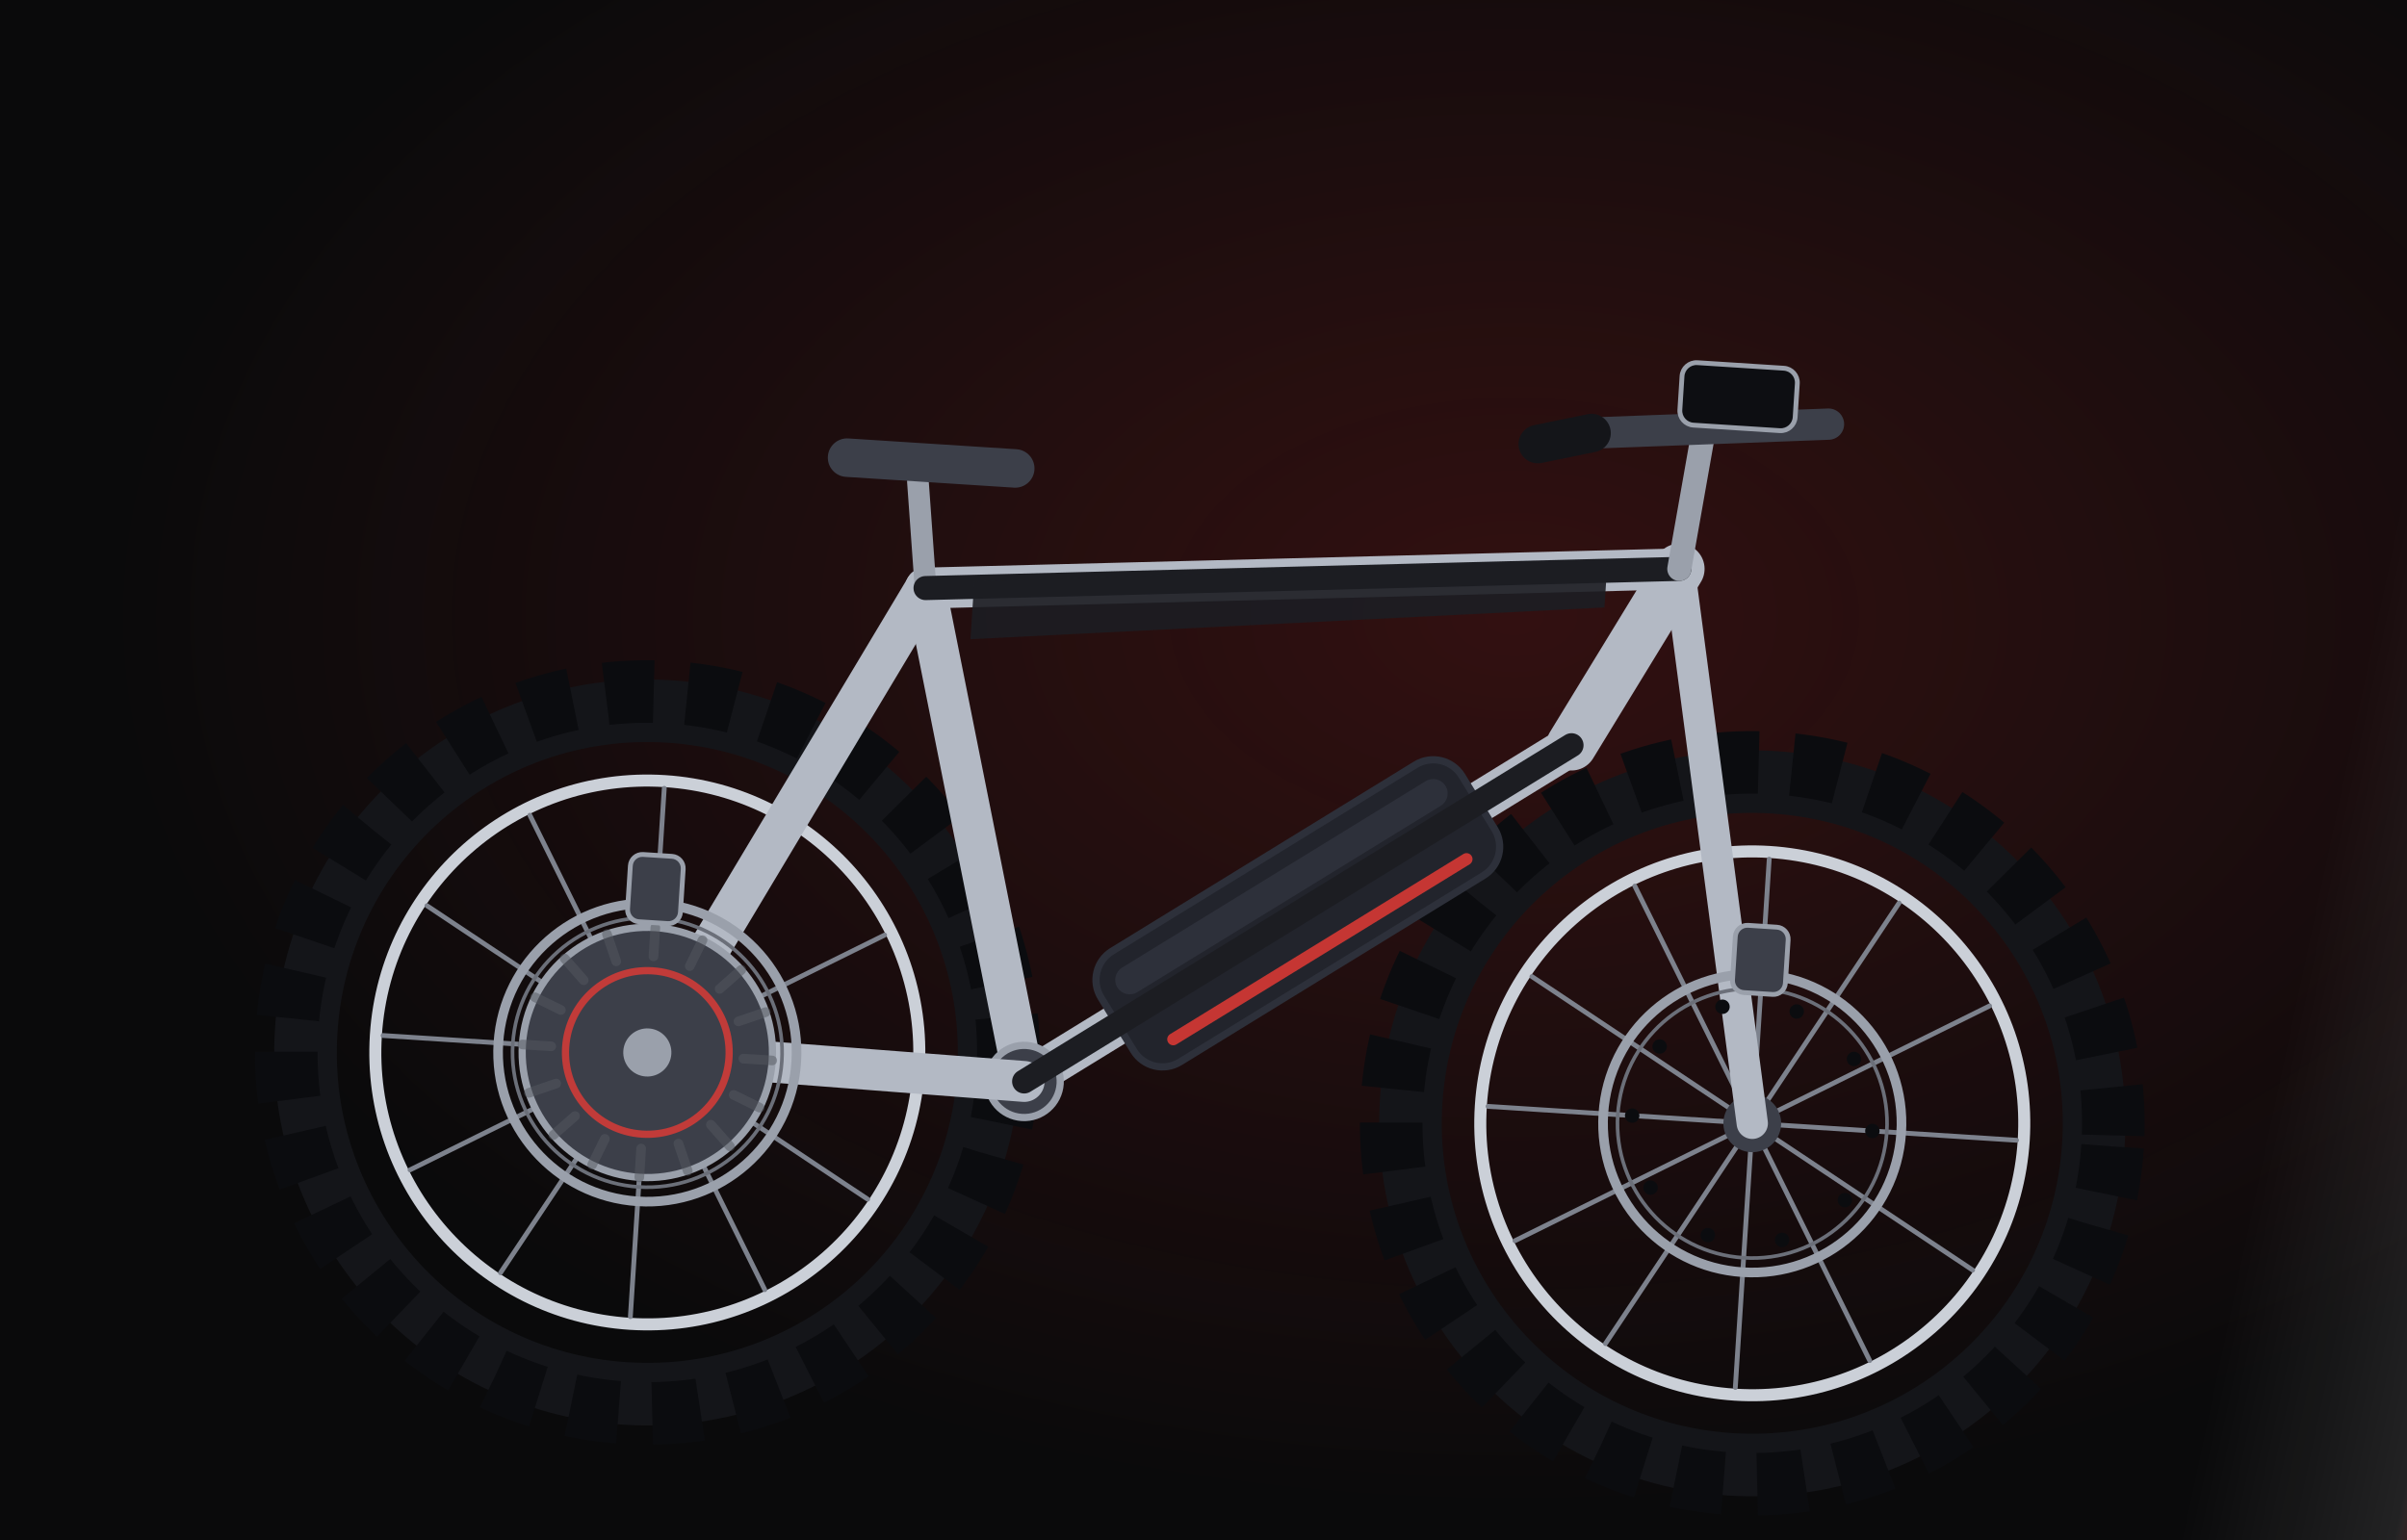
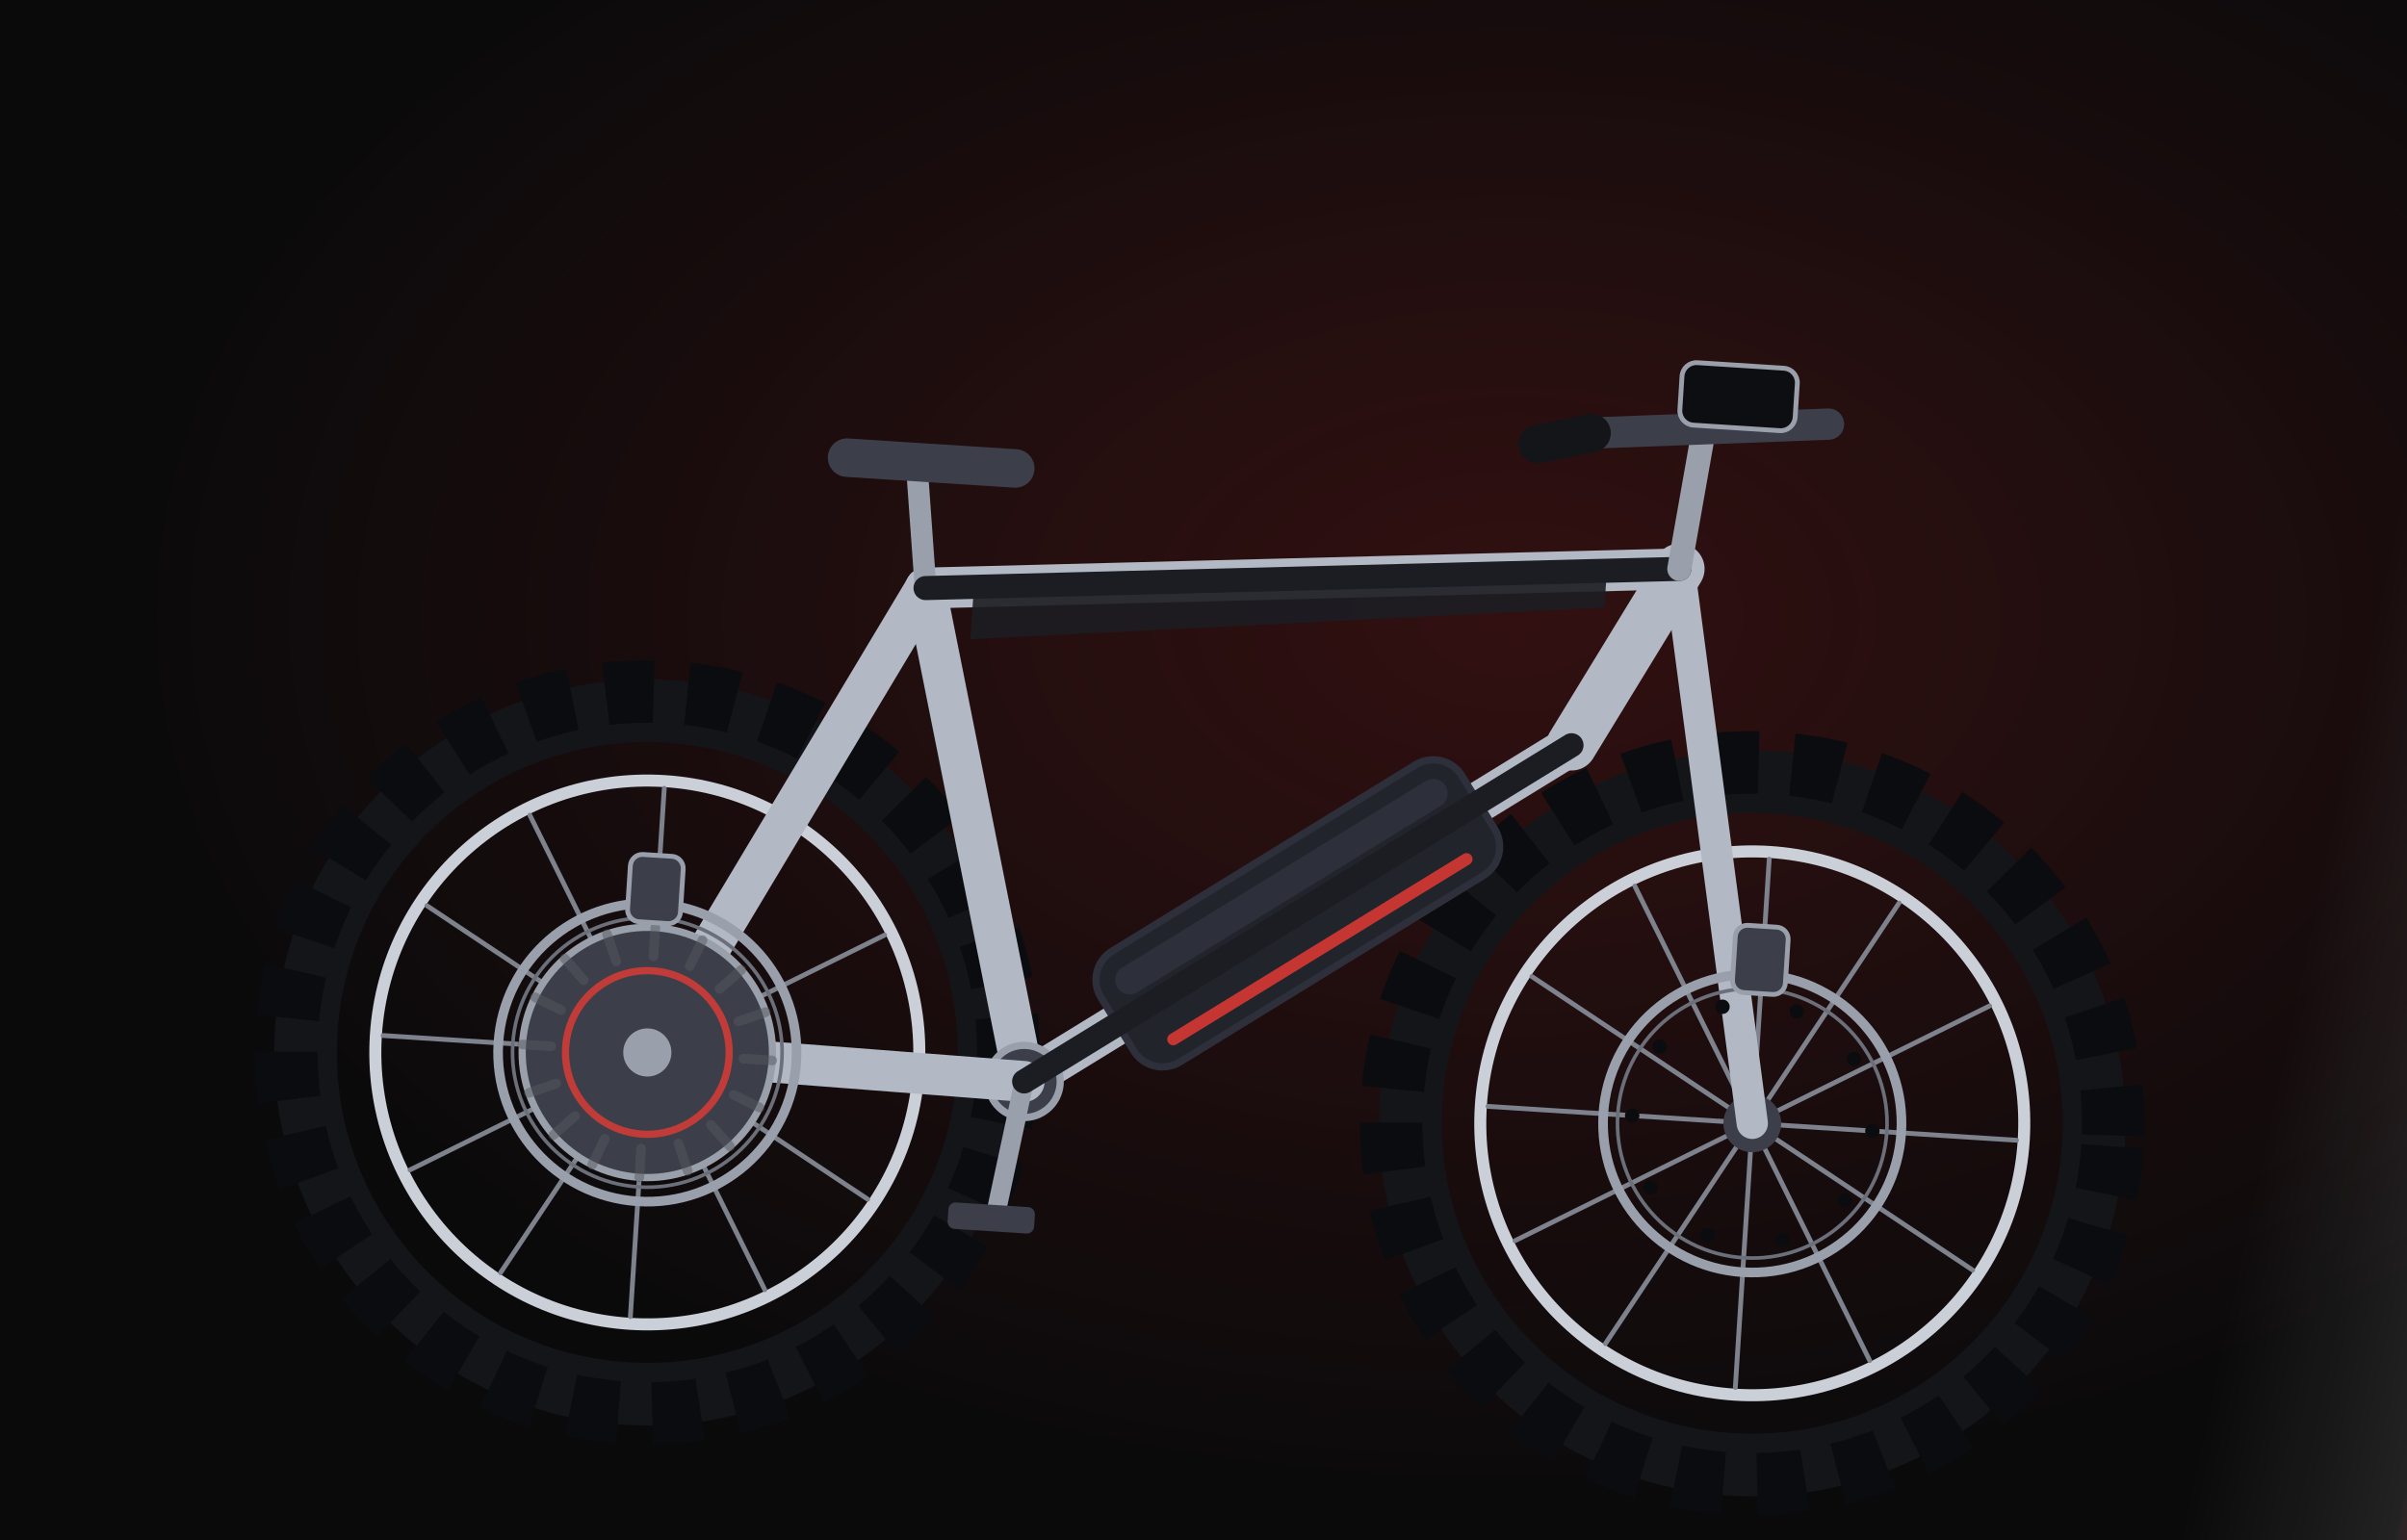
<svg xmlns="http://www.w3.org/2000/svg" viewBox="0 0 1000 640" width="1000" height="640">
  <defs>
    <radialGradient id="glow" cx="62.8%" cy="40%" r="58%">
      <stop offset="0%" stop-color="#d42a28" stop-opacity="0.20" />
      <stop offset="100%" stop-color="#d42a28" stop-opacity="0" />
    </radialGradient>
    <linearGradient id="sweep" x1="0" y1="0" x2="1" y2="0">
      <stop offset="0%" stop-color="#ffffff" stop-opacity="0" />
      <stop offset="50%" stop-color="#ffffff" stop-opacity="0.10" />
      <stop offset="55%" stop-color="#d42a28" stop-opacity="0.25" />
      <stop offset="100%" stop-color="#d42a28" stop-opacity="0" />
    </linearGradient>
  </defs>
  <rect width="1000" height="640" fill="#0a0a0b" />
  <rect width="1000" height="640" fill="url(#glow)" />
  <g transform="translate(500 350) rotate(3.67) scale(1.000) translate(-500 -350)">
    <g opacity="1.000" transform="translate(0 0.0)" />
    <g opacity="1.000" transform="translate(0 0.0)">
      <circle cx="275" cy="452" r="142" fill="none" stroke="#141519" stroke-width="26" />
      <circle cx="275" cy="452" r="113" fill="none" stroke="#cbd0d8" stroke-width="5" />
      <line x1="275" y1="452" x2="385" y2="452" stroke="#7d828d" stroke-width="2" stroke-linecap="round" />
      <line x1="275" y1="452" x2="370.263" y2="507" stroke="#7d828d" stroke-width="2" stroke-linecap="round" />
      <line x1="275" y1="452" x2="330" y2="547.263" stroke="#7d828d" stroke-width="2" stroke-linecap="round" />
      <line x1="275" y1="452" x2="275" y2="562" stroke="#7d828d" stroke-width="2" stroke-linecap="round" />
      <line x1="275" y1="452" x2="220" y2="547.263" stroke="#7d828d" stroke-width="2" stroke-linecap="round" />
      <line x1="275" y1="452" x2="179.737" y2="507" stroke="#7d828d" stroke-width="2" stroke-linecap="round" />
      <line x1="275" y1="452" x2="165" y2="452" stroke="#7d828d" stroke-width="2" stroke-linecap="round" />
      <line x1="275" y1="452" x2="179.737" y2="397" stroke="#7d828d" stroke-width="2" stroke-linecap="round" />
      <line x1="275" y1="452" x2="220" y2="356.737" stroke="#7d828d" stroke-width="2" stroke-linecap="round" />
      <line x1="275" y1="452" x2="275" y2="342" stroke="#7d828d" stroke-width="2" stroke-linecap="round" />
      <line x1="275" y1="452" x2="330" y2="356.737" stroke="#7d828d" stroke-width="2" stroke-linecap="round" />
      <line x1="275" y1="452" x2="370.263" y2="397" stroke="#7d828d" stroke-width="2" stroke-linecap="round" />
      <circle cx="275" cy="452" r="12" fill="#3c3f49" />
      <circle cx="735" cy="452" r="142" fill="none" stroke="#141519" stroke-width="26" />
      <circle cx="735" cy="452" r="113" fill="none" stroke="#cbd0d8" stroke-width="5" />
      <line x1="735" y1="452" x2="845" y2="452" stroke="#7d828d" stroke-width="2" stroke-linecap="round" />
      <line x1="735" y1="452" x2="830.263" y2="507" stroke="#7d828d" stroke-width="2" stroke-linecap="round" />
      <line x1="735" y1="452" x2="790" y2="547.263" stroke="#7d828d" stroke-width="2" stroke-linecap="round" />
      <line x1="735" y1="452" x2="735" y2="562" stroke="#7d828d" stroke-width="2" stroke-linecap="round" />
      <line x1="735" y1="452" x2="680" y2="547.263" stroke="#7d828d" stroke-width="2" stroke-linecap="round" />
      <line x1="735" y1="452" x2="639.737" y2="507" stroke="#7d828d" stroke-width="2" stroke-linecap="round" />
      <line x1="735" y1="452" x2="625" y2="452" stroke="#7d828d" stroke-width="2" stroke-linecap="round" />
      <line x1="735" y1="452" x2="639.737" y2="397" stroke="#7d828d" stroke-width="2" stroke-linecap="round" />
      <line x1="735" y1="452" x2="680" y2="356.737" stroke="#7d828d" stroke-width="2" stroke-linecap="round" />
      <line x1="735" y1="452" x2="735" y2="342" stroke="#7d828d" stroke-width="2" stroke-linecap="round" />
      <line x1="735" y1="452" x2="790" y2="356.737" stroke="#7d828d" stroke-width="2" stroke-linecap="round" />
      <line x1="735" y1="452" x2="830.263" y2="397" stroke="#7d828d" stroke-width="2" stroke-linecap="round" />
      <circle cx="735" cy="452" r="12" fill="#3c3f49" />
    </g>
    <g opacity="1.000" transform="translate(0 0.0)">
      <circle cx="275" cy="452" r="150" fill="none" stroke="#0b0c0f" stroke-width="26" stroke-dasharray="20 14" />
      <circle cx="735" cy="452" r="150" fill="none" stroke="#0b0c0f" stroke-width="26" stroke-dasharray="20 14" />
    </g>
    <g opacity="1.000" transform="translate(0 0.0)">
      <line x1="432" y1="454" x2="650" y2="300" stroke="#b3b9c4" stroke-width="17" stroke-linecap="round" />
      <line x1="378" y1="252" x2="690" y2="224" stroke="#b3b9c4" stroke-width="17" stroke-linecap="round" />
      <line x1="432" y1="454" x2="378" y2="252" stroke="#b3b9c4" stroke-width="17" stroke-linecap="round" />
      <line x1="650" y1="300" x2="690" y2="224" stroke="#b3b9c4" stroke-width="21" stroke-linecap="round" />
      <line x1="690" y1="224" x2="735" y2="452" stroke="#b3b9c4" stroke-width="13" stroke-linecap="round" />
      <circle cx="432" cy="454" r="15" fill="#3c3f49" stroke="#9aa0ab" stroke-width="3" />
      <line x1="432" y1="454" x2="275" y2="452" stroke="#b3b9c4" stroke-width="17" stroke-linecap="round" />
      <line x1="275" y1="452" x2="378" y2="252" stroke="#b3b9c4" stroke-width="17" stroke-linecap="round" />
    </g>
    <g opacity="1.000" transform="translate(0 0.0)">
      <line x1="378" y1="252" x2="372" y2="208" stroke="#9aa0ab" stroke-width="9" stroke-linecap="round" />
      <rect x="334" y="192" width="86" height="16" rx="8" fill="#3c3f49" />
    </g>
    <g opacity="1.000" transform="translate(0 0.0)">
      <circle cx="735" cy="452" r="62" fill="none" stroke="#9aa0ab" stroke-width="4" />
      <circle cx="735" cy="452" r="56" fill="none" stroke="#6b6f79" stroke-width="1.5" />
      <circle cx="785" cy="452" r="3" fill="#0b0c0f" />
      <circle cx="775.451" cy="481.389" r="3" fill="#0b0c0f" />
      <circle cx="750.451" cy="499.553" r="3" fill="#0b0c0f" />
      <circle cx="719.549" cy="499.553" r="3" fill="#0b0c0f" />
      <circle cx="694.549" cy="481.389" r="3" fill="#0b0c0f" />
      <circle cx="685" cy="452" r="3" fill="#0b0c0f" />
      <circle cx="694.549" cy="422.611" r="3" fill="#0b0c0f" />
      <circle cx="719.549" cy="404.447" r="3" fill="#0b0c0f" />
      <circle cx="750.451" cy="404.447" r="3" fill="#0b0c0f" />
      <circle cx="775.451" cy="422.611" r="3" fill="#0b0c0f" />
      <circle cx="275" cy="452" r="62" fill="none" stroke="#9aa0ab" stroke-width="4" />
      <circle cx="275" cy="452" r="56" fill="none" stroke="#6b6f79" stroke-width="1.5" />
      <circle cx="325" cy="452" r="3" fill="#0b0c0f" />
      <circle cx="315.451" cy="481.389" r="3" fill="#0b0c0f" />
      <circle cx="290.451" cy="499.553" r="3" fill="#0b0c0f" />
      <circle cx="259.549" cy="499.553" r="3" fill="#0b0c0f" />
      <circle cx="234.549" cy="481.389" r="3" fill="#0b0c0f" />
      <circle cx="225" cy="452" r="3" fill="#0b0c0f" />
      <circle cx="234.549" cy="422.611" r="3" fill="#0b0c0f" />
      <circle cx="259.549" cy="404.447" r="3" fill="#0b0c0f" />
      <circle cx="290.451" cy="404.447" r="3" fill="#0b0c0f" />
      <circle cx="315.451" cy="422.611" r="3" fill="#0b0c0f" />
    </g>
    <g opacity="1.000" transform="translate(0 0.0)">
      <g transform="translate(541 377) rotate(-35.23823)">
        <rect x="-88" y="-27" width="176" height="54" rx="14" fill="#22242c" stroke="#2d303a" stroke-width="3" />
        <rect x="-80" y="-19" width="160" height="12" rx="6" fill="#2d303a" />
        <rect x="-74" y="15" width="148" height="5" rx="2.5" fill="#e23a34" opacity="0.85" />
      </g>
    </g>
    <g opacity="1.000" transform="translate(0 0.0)">
      <circle cx="275" cy="452" r="52" fill="#3c3f49" stroke="#9aa0ab" stroke-width="3" />
      <line x1="315" y1="452" x2="327" y2="452" stroke="#54586180" stroke-width="4" stroke-linecap="round" />
      <line x1="311.955" y1="467.307" x2="323.042" y2="471.9" stroke="#54586180" stroke-width="4" stroke-linecap="round" />
      <line x1="303.284" y1="480.284" x2="311.77" y2="488.77" stroke="#54586180" stroke-width="4" stroke-linecap="round" />
      <line x1="290.307" y1="488.955" x2="294.9" y2="500.042" stroke="#54586180" stroke-width="4" stroke-linecap="round" />
      <line x1="275" y1="492" x2="275" y2="504" stroke="#54586180" stroke-width="4" stroke-linecap="round" />
      <line x1="259.693" y1="488.955" x2="255.1" y2="500.042" stroke="#54586180" stroke-width="4" stroke-linecap="round" />
      <line x1="246.716" y1="480.284" x2="238.23" y2="488.77" stroke="#54586180" stroke-width="4" stroke-linecap="round" />
      <line x1="238.045" y1="467.307" x2="226.958" y2="471.9" stroke="#54586180" stroke-width="4" stroke-linecap="round" />
      <line x1="235" y1="452" x2="223" y2="452" stroke="#54586180" stroke-width="4" stroke-linecap="round" />
      <line x1="238.045" y1="436.693" x2="226.958" y2="432.1" stroke="#54586180" stroke-width="4" stroke-linecap="round" />
      <line x1="246.716" y1="423.716" x2="238.23" y2="415.23" stroke="#54586180" stroke-width="4" stroke-linecap="round" />
      <line x1="259.693" y1="415.045" x2="255.1" y2="403.958" stroke="#54586180" stroke-width="4" stroke-linecap="round" />
      <line x1="275" y1="412" x2="275" y2="400" stroke="#54586180" stroke-width="4" stroke-linecap="round" />
      <line x1="290.307" y1="415.045" x2="294.9" y2="403.958" stroke="#54586180" stroke-width="4" stroke-linecap="round" />
      <line x1="303.284" y1="423.716" x2="311.77" y2="415.23" stroke="#54586180" stroke-width="4" stroke-linecap="round" />
      <line x1="311.955" y1="436.693" x2="323.042" y2="432.1" stroke="#54586180" stroke-width="4" stroke-linecap="round" />
      <circle cx="275" cy="452" r="34" fill="none" stroke="#e23a34" stroke-width="3" opacity="0.8" />
      <circle cx="275" cy="452" r="10" fill="#9aa0ab" />
    </g>
    <g opacity="1.000" transform="translate(0 0.0)">
+       <line x1="432" y1="454" x2="424" y2="508" stroke="#9aa0ab" stroke-width="8" stroke-linecap="round" />
+       <rect x="404" y="506" width="36" height="11" rx="3" fill="#3c3f49" />
+     </g>
+     <g opacity="1.000" transform="translate(0 0.0)">
      <rect x="723" y="370" width="22" height="28" rx="5" fill="#3c3f49" stroke="#9aa0ab" stroke-width="2" />
      <rect x="263" y="370" width="22" height="28" rx="5" fill="#3c3f49" stroke="#9aa0ab" stroke-width="2" />
    </g>
    <g opacity="1.000" transform="translate(0 0.0)">
      <line x1="432" y1="454" x2="650" y2="300" stroke="#1c1d22" stroke-width="10" stroke-linecap="round" />
      <line x1="378" y1="252" x2="690" y2="224" stroke="#1c1d22" stroke-width="10" stroke-linecap="round" />
      <path d="M398 248 L660 222 L660 242 L398 272 Z" fill="#1c1d22" opacity="0.9" />
    </g>
    <g opacity="1.000" transform="translate(0 0.0)" />
    <g opacity="1.000" transform="translate(0 0.0)" />
    <g opacity="1.000" transform="translate(0 0.0)">
      <line x1="690" y1="224" x2="696" y2="170" stroke="#9aa0ab" stroke-width="10" stroke-linecap="round" />
      <line x1="650" y1="170" x2="748" y2="160" stroke="#3c3f49" stroke-width="13" stroke-linecap="round" />
      <line x1="650" y1="170" x2="628" y2="176" stroke="#141519" stroke-width="16" stroke-linecap="round" />
      <rect x="686" y="138" width="48" height="26" rx="6" fill="#0d0e12" stroke="#9aa0ab" stroke-width="2" />
    </g>
  </g>
  <g transform="translate(1131 0) skewX(-12)">
    <rect x="-90" y="-100" width="180" height="840" fill="url(#sweep)" />
  </g>
</svg>
